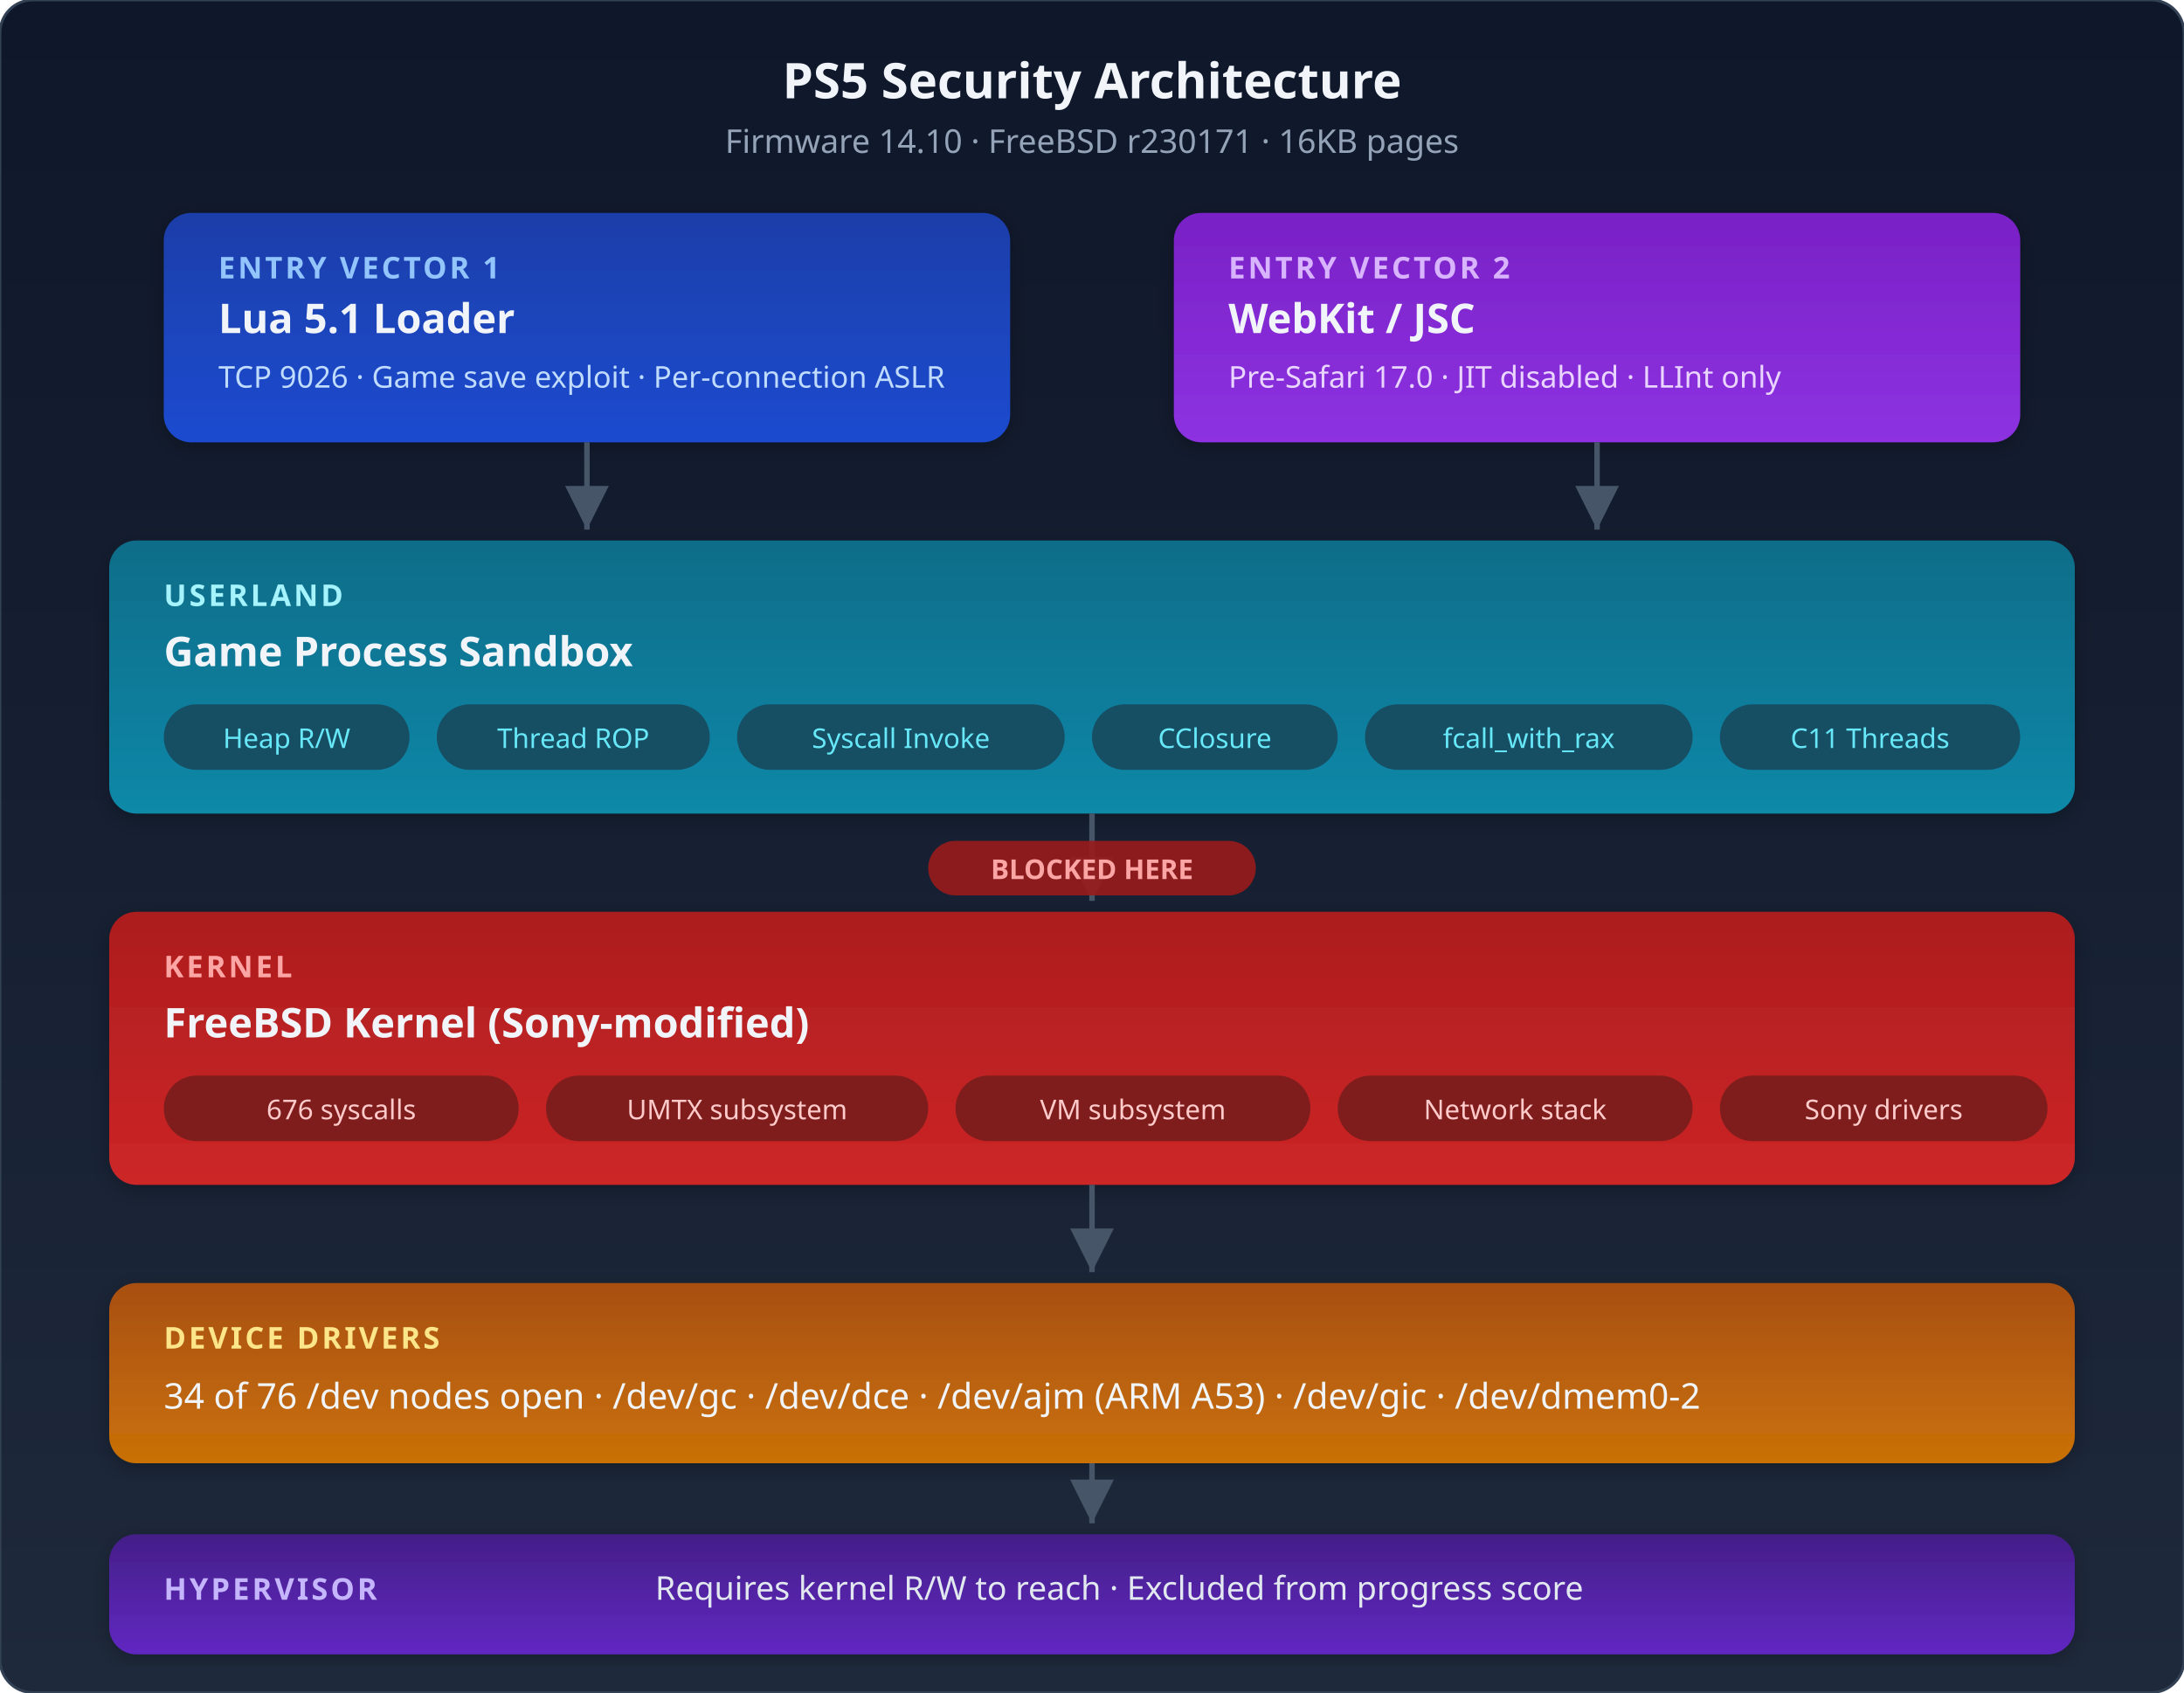
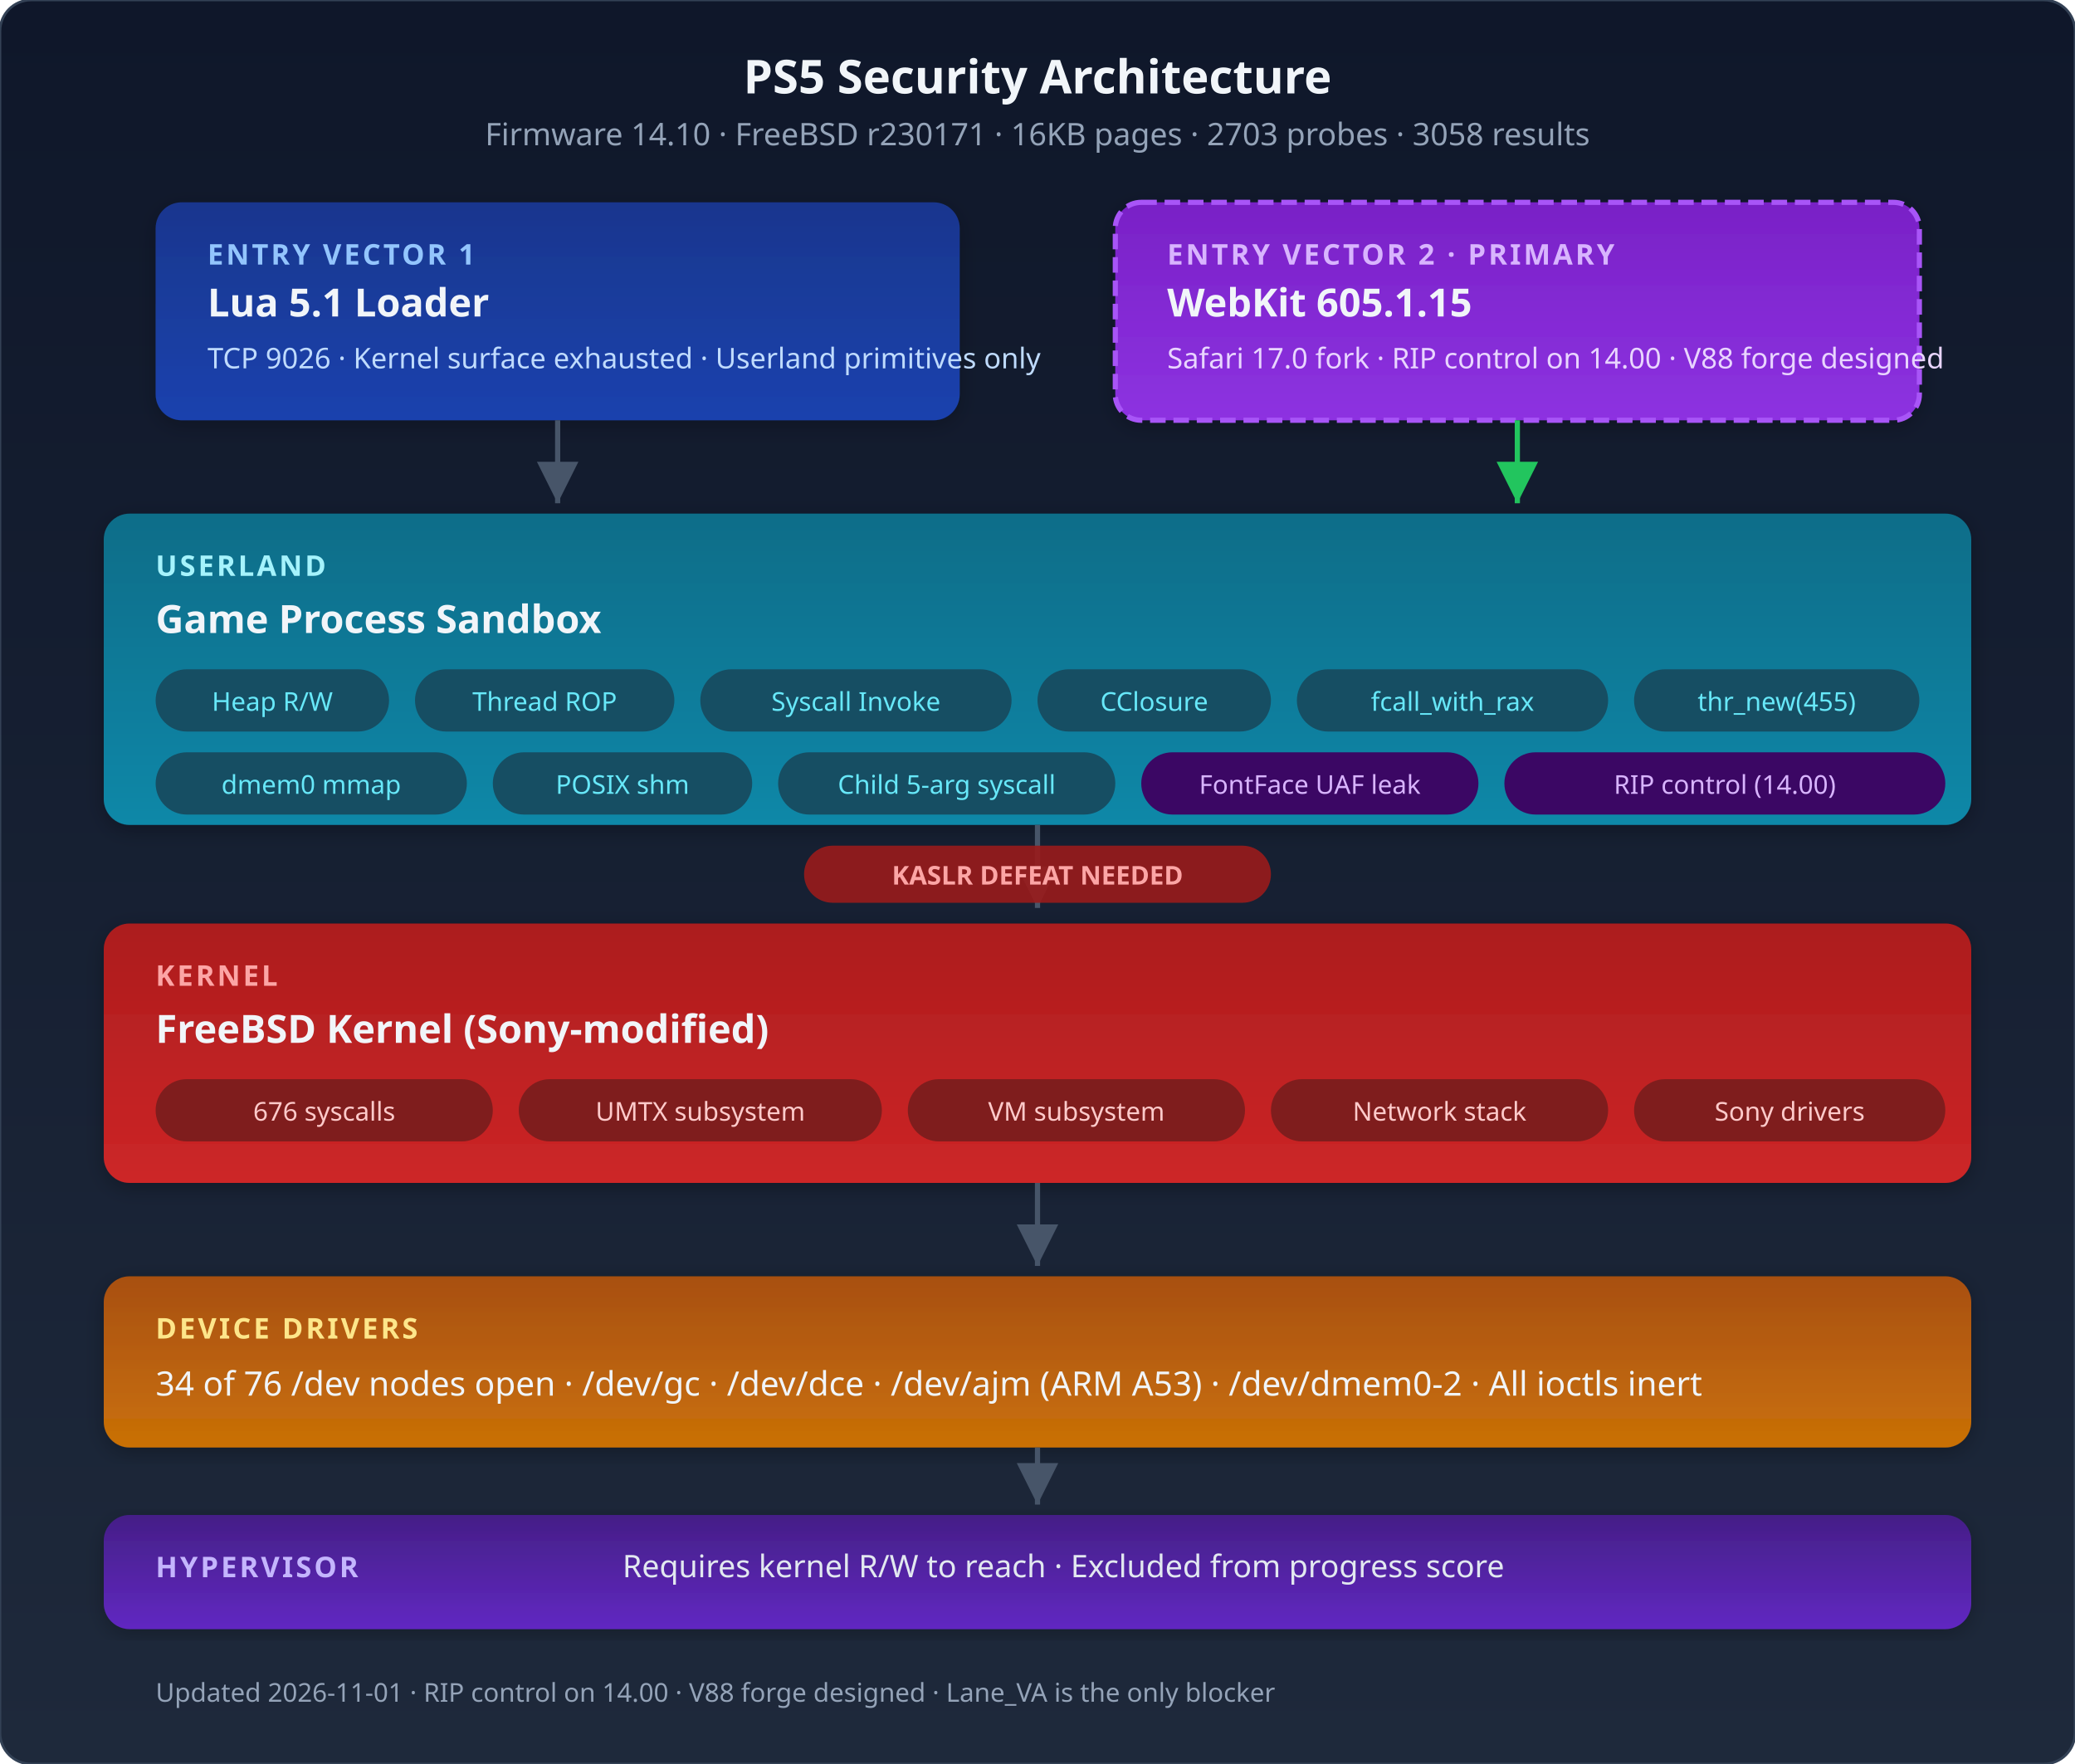
- <svg xmlns="http://www.w3.org/2000/svg" width="800" height="620" viewBox="0 0 800 620">
+ <svg xmlns="http://www.w3.org/2000/svg" width="800" height="680" viewBox="0 0 800 680">
  <defs>
    <linearGradient id="bg" x1="0" y1="0" x2="0" y2="1">
      <stop offset="0%" stop-color="#0f172a" />
      <stop offset="100%" stop-color="#1e293b" />
    </linearGradient>
    <linearGradient id="entry1" x1="0" y1="0" x2="0" y2="1">
      <stop offset="0%" stop-color="#1e40af" />
      <stop offset="100%" stop-color="#1d4ed8" />
    </linearGradient>
    <linearGradient id="entry2" x1="0" y1="0" x2="0" y2="1">
      <stop offset="0%" stop-color="#7e22ce" />
      <stop offset="100%" stop-color="#9333ea" />
    </linearGradient>
    <linearGradient id="user" x1="0" y1="0" x2="0" y2="1">
      <stop offset="0%" stop-color="#0e7490" />
      <stop offset="100%" stop-color="#0891b2" />
    </linearGradient>
    <linearGradient id="kern" x1="0" y1="0" x2="0" y2="1">
      <stop offset="0%" stop-color="#b91c1c" />
      <stop offset="100%" stop-color="#dc2626" />
    </linearGradient>
    <linearGradient id="drv" x1="0" y1="0" x2="0" y2="1">
      <stop offset="0%" stop-color="#b45309" />
      <stop offset="100%" stop-color="#d97706" />
    </linearGradient>
    <linearGradient id="hyp" x1="0" y1="0" x2="0" y2="1">
      <stop offset="0%" stop-color="#4c1d95" />
      <stop offset="100%" stop-color="#6d28d9" />
    </linearGradient>
    <filter id="shadow">
      <feDropShadow dx="0" dy="2" stdDeviation="4" flood-color="#000" flood-opacity="0.3" />
    </filter>
    <marker id="arrow" viewBox="0 0 10 10" refX="10" refY="5" markerWidth="8" markerHeight="8" orient="auto-start-reverse">
      <path d="M 0 0 L 10 5 L 0 10 z" fill="#475569" />
    </marker>
+     <marker id="arrow-green" viewBox="0 0 10 10" refX="10" refY="5" markerWidth="8" markerHeight="8" orient="auto-start-reverse">
+       <path d="M 0 0 L 10 5 L 0 10 z" fill="#22c55e" />
+     </marker>
  </defs>
-   <rect width="800" height="620" rx="12" fill="url(#bg)" stroke="#334155" stroke-width="1" />
+   <rect width="800" height="680" rx="12" fill="url(#bg)" stroke="#334155" stroke-width="1" />
  <text x="400" y="36" text-anchor="middle" font-family="'Segoe UI',system-ui,sans-serif" font-size="18" font-weight="700" fill="#f1f5f9">PS5 Security Architecture</text>
-   <text x="400" y="56" text-anchor="middle" font-family="'Segoe UI',system-ui,sans-serif" font-size="12" fill="#94a3b8">Firmware 14.10 · FreeBSD r230171 · 16KB pages</text>
-   <rect x="60" y="78" width="310" height="84" rx="10" fill="url(#entry1)" filter="url(#shadow)" opacity="0.95" />
+   <text x="400" y="56" text-anchor="middle" font-family="'Segoe UI',system-ui,sans-serif" font-size="12" fill="#94a3b8">Firmware 14.10 · FreeBSD r230171 · 16KB pages · 2703 probes · 3058 results</text>
+   <rect x="60" y="78" width="310" height="84" rx="10" fill="url(#entry1)" filter="url(#shadow)" opacity="0.75" />
  <text x="80" y="102" font-family="'Segoe UI',system-ui,sans-serif" font-size="11" font-weight="600" fill="#93c5fd" letter-spacing="1">ENTRY VECTOR 1</text>
  <text x="80" y="122" font-family="'Segoe UI',system-ui,sans-serif" font-size="15" font-weight="700" fill="#f1f5f9">Lua 5.1 Loader</text>
-   <text x="80" y="142" font-family="'Segoe UI',system-ui,sans-serif" font-size="11" fill="#bfdbfe">TCP 9026 · Game save exploit · Per-connection ASLR</text>
+   <text x="80" y="142" font-family="'Segoe UI',system-ui,sans-serif" font-size="11" fill="#bfdbfe">TCP 9026 · Kernel surface exhausted · Userland primitives only</text>
  <rect x="430" y="78" width="310" height="84" rx="10" fill="url(#entry2)" filter="url(#shadow)" opacity="0.95" />
-   <text x="450" y="102" font-family="'Segoe UI',system-ui,sans-serif" font-size="11" font-weight="600" fill="#d8b4fe" letter-spacing="1">ENTRY VECTOR 2</text>
-   <text x="450" y="122" font-family="'Segoe UI',system-ui,sans-serif" font-size="15" font-weight="700" fill="#f1f5f9">WebKit / JSC</text>
-   <text x="450" y="142" font-family="'Segoe UI',system-ui,sans-serif" font-size="11" fill="#e9d5ff">Pre-Safari 17.0 · JIT disabled · LLInt only</text>
+   <rect x="430" y="78" width="310" height="84" rx="10" fill="none" stroke="#a855f7" stroke-width="2" stroke-dasharray="6 3" />
+   <text x="450" y="102" font-family="'Segoe UI',system-ui,sans-serif" font-size="11" font-weight="600" fill="#d8b4fe" letter-spacing="1">ENTRY VECTOR 2 · PRIMARY</text>
+   <text x="450" y="122" font-family="'Segoe UI',system-ui,sans-serif" font-size="15" font-weight="700" fill="#f1f5f9">WebKit 605.1.15</text>
+   <text x="450" y="142" font-family="'Segoe UI',system-ui,sans-serif" font-size="11" fill="#e9d5ff">Safari 17.0 fork · RIP control on 14.00 · V88 forge designed</text>
  <line x1="215" y1="162" x2="215" y2="194" stroke="#475569" stroke-width="2" marker-end="url(#arrow)" />
-   <line x1="585" y1="162" x2="585" y2="194" stroke="#475569" stroke-width="2" marker-end="url(#arrow)" />
-   <rect x="40" y="198" width="720" height="100" rx="10" fill="url(#user)" filter="url(#shadow)" opacity="0.92" />
+   <line x1="585" y1="162" x2="585" y2="194" stroke="#22c55e" stroke-width="2" marker-end="url(#arrow-green)" />
+   <rect x="40" y="198" width="720" height="120" rx="10" fill="url(#user)" filter="url(#shadow)" opacity="0.92" />
  <text x="60" y="222" font-family="'Segoe UI',system-ui,sans-serif" font-size="11" font-weight="600" fill="#a5f3fc" letter-spacing="1">USERLAND</text>
  <text x="60" y="244" font-family="'Segoe UI',system-ui,sans-serif" font-size="15" font-weight="700" fill="#f1f5f9">Game Process Sandbox</text>
  <rect x="60" y="258" width="90" height="24" rx="12" fill="#164e63" />
  <text x="105" y="274" text-anchor="middle" font-family="'Segoe UI',system-ui,sans-serif" font-size="10" fill="#67e8f9">Heap R/W</text>
  <rect x="160" y="258" width="100" height="24" rx="12" fill="#164e63" />
  <text x="210" y="274" text-anchor="middle" font-family="'Segoe UI',system-ui,sans-serif" font-size="10" fill="#67e8f9">Thread ROP</text>
  <rect x="270" y="258" width="120" height="24" rx="12" fill="#164e63" />
  <text x="330" y="274" text-anchor="middle" font-family="'Segoe UI',system-ui,sans-serif" font-size="10" fill="#67e8f9">Syscall Invoke</text>
  <rect x="400" y="258" width="90" height="24" rx="12" fill="#164e63" />
  <text x="445" y="274" text-anchor="middle" font-family="'Segoe UI',system-ui,sans-serif" font-size="10" fill="#67e8f9">CClosure</text>
  <rect x="500" y="258" width="120" height="24" rx="12" fill="#164e63" />
  <text x="560" y="274" text-anchor="middle" font-family="'Segoe UI',system-ui,sans-serif" font-size="10" fill="#67e8f9">fcall_with_rax</text>
  <rect x="630" y="258" width="110" height="24" rx="12" fill="#164e63" />
-   <text x="685" y="274" text-anchor="middle" font-family="'Segoe UI',system-ui,sans-serif" font-size="10" fill="#67e8f9">C11 Threads</text>
-   <line x1="400" y1="298" x2="400" y2="330" stroke="#475569" stroke-width="2" marker-end="url(#arrow)" />
-   <rect x="340" y="308" width="120" height="20" rx="10" fill="#991b1b" opacity="0.9" />
-   <text x="400" y="322" text-anchor="middle" font-family="'Segoe UI',system-ui,sans-serif" font-size="10" font-weight="700" fill="#fca5a5">BLOCKED HERE</text>
-   <rect x="40" y="334" width="720" height="100" rx="10" fill="url(#kern)" filter="url(#shadow)" opacity="0.92" />
-   <text x="60" y="358" font-family="'Segoe UI',system-ui,sans-serif" font-size="11" font-weight="600" fill="#fca5a5" letter-spacing="1">KERNEL</text>
-   <text x="60" y="380" font-family="'Segoe UI',system-ui,sans-serif" font-size="15" font-weight="700" fill="#f1f5f9">FreeBSD Kernel (Sony-modified)</text>
-   <rect x="60" y="394" width="130" height="24" rx="12" fill="#7f1d1d" />
-   <text x="125" y="410" text-anchor="middle" font-family="'Segoe UI',system-ui,sans-serif" font-size="10" fill="#fecaca">676 syscalls</text>
-   <rect x="200" y="394" width="140" height="24" rx="12" fill="#7f1d1d" />
-   <text x="270" y="410" text-anchor="middle" font-family="'Segoe UI',system-ui,sans-serif" font-size="10" fill="#fecaca">UMTX subsystem</text>
-   <rect x="350" y="394" width="130" height="24" rx="12" fill="#7f1d1d" />
-   <text x="415" y="410" text-anchor="middle" font-family="'Segoe UI',system-ui,sans-serif" font-size="10" fill="#fecaca">VM subsystem</text>
-   <rect x="490" y="394" width="130" height="24" rx="12" fill="#7f1d1d" />
-   <text x="555" y="410" text-anchor="middle" font-family="'Segoe UI',system-ui,sans-serif" font-size="10" fill="#fecaca">Network stack</text>
-   <rect x="630" y="394" width="120" height="24" rx="12" fill="#7f1d1d" />
-   <text x="690" y="410" text-anchor="middle" font-family="'Segoe UI',system-ui,sans-serif" font-size="10" fill="#fecaca">Sony drivers</text>
-   <line x1="400" y1="434" x2="400" y2="466" stroke="#475569" stroke-width="2" marker-end="url(#arrow)" />
-   <rect x="40" y="470" width="720" height="66" rx="10" fill="url(#drv)" filter="url(#shadow)" opacity="0.92" />
-   <text x="60" y="494" font-family="'Segoe UI',system-ui,sans-serif" font-size="11" font-weight="600" fill="#fde68a" letter-spacing="1">DEVICE DRIVERS</text>
-   <text x="60" y="516" font-family="'Segoe UI',system-ui,sans-serif" font-size="13" fill="#f1f5f9">34 of 76 /dev nodes open · /dev/gc · /dev/dce · /dev/ajm (ARM A53) · /dev/gic · /dev/dmem0-2</text>
-   <line x1="400" y1="536" x2="400" y2="558" stroke="#475569" stroke-width="2" marker-end="url(#arrow)" />
-   <rect x="40" y="562" width="720" height="44" rx="10" fill="url(#hyp)" filter="url(#shadow)" opacity="0.85" />
-   <text x="60" y="586" font-family="'Segoe UI',system-ui,sans-serif" font-size="11" font-weight="600" fill="#c4b5fd" letter-spacing="1">HYPERVISOR</text>
-   <text x="240" y="586" font-family="'Segoe UI',system-ui,sans-serif" font-size="12" fill="#e2e8f0">Requires kernel R/W to reach · Excluded from progress score</text>
+   <text x="685" y="274" text-anchor="middle" font-family="'Segoe UI',system-ui,sans-serif" font-size="10" fill="#67e8f9">thr_new(455)</text>
+   <rect x="60" y="290" width="120" height="24" rx="12" fill="#164e63" />
+   <text x="120" y="306" text-anchor="middle" font-family="'Segoe UI',system-ui,sans-serif" font-size="10" fill="#67e8f9">dmem0 mmap</text>
+   <rect x="190" y="290" width="100" height="24" rx="12" fill="#164e63" />
+   <text x="240" y="306" text-anchor="middle" font-family="'Segoe UI',system-ui,sans-serif" font-size="10" fill="#67e8f9">POSIX shm</text>
+   <rect x="300" y="290" width="130" height="24" rx="12" fill="#164e63" />
+   <text x="365" y="306" text-anchor="middle" font-family="'Segoe UI',system-ui,sans-serif" font-size="10" fill="#67e8f9">Child 5-arg syscall</text>
+   <rect x="440" y="290" width="130" height="24" rx="12" fill="#3b0764" />
+   <text x="505" y="306" text-anchor="middle" font-family="'Segoe UI',system-ui,sans-serif" font-size="10" fill="#d8b4fe">FontFace UAF leak</text>
+   <rect x="580" y="290" width="170" height="24" rx="12" fill="#3b0764" />
+   <text x="665" y="306" text-anchor="middle" font-family="'Segoe UI',system-ui,sans-serif" font-size="10" fill="#d8b4fe">RIP control (14.00)</text>
+   <line x1="400" y1="318" x2="400" y2="350" stroke="#475569" stroke-width="2" marker-end="url(#arrow)" />
+   <rect x="310" y="326" width="180" height="22" rx="11" fill="#991b1b" opacity="0.9" />
+   <text x="400" y="341" text-anchor="middle" font-family="'Segoe UI',system-ui,sans-serif" font-size="10" font-weight="700" fill="#fca5a5">KASLR DEFEAT NEEDED</text>
+   <rect x="40" y="356" width="720" height="100" rx="10" fill="url(#kern)" filter="url(#shadow)" opacity="0.92" />
+   <text x="60" y="380" font-family="'Segoe UI',system-ui,sans-serif" font-size="11" font-weight="600" fill="#fca5a5" letter-spacing="1">KERNEL</text>
+   <text x="60" y="402" font-family="'Segoe UI',system-ui,sans-serif" font-size="15" font-weight="700" fill="#f1f5f9">FreeBSD Kernel (Sony-modified)</text>
+   <rect x="60" y="416" width="130" height="24" rx="12" fill="#7f1d1d" />
+   <text x="125" y="432" text-anchor="middle" font-family="'Segoe UI',system-ui,sans-serif" font-size="10" fill="#fecaca">676 syscalls</text>
+   <rect x="200" y="416" width="140" height="24" rx="12" fill="#7f1d1d" />
+   <text x="270" y="432" text-anchor="middle" font-family="'Segoe UI',system-ui,sans-serif" font-size="10" fill="#fecaca">UMTX subsystem</text>
+   <rect x="350" y="416" width="130" height="24" rx="12" fill="#7f1d1d" />
+   <text x="415" y="432" text-anchor="middle" font-family="'Segoe UI',system-ui,sans-serif" font-size="10" fill="#fecaca">VM subsystem</text>
+   <rect x="490" y="416" width="130" height="24" rx="12" fill="#7f1d1d" />
+   <text x="555" y="432" text-anchor="middle" font-family="'Segoe UI',system-ui,sans-serif" font-size="10" fill="#fecaca">Network stack</text>
+   <rect x="630" y="416" width="120" height="24" rx="12" fill="#7f1d1d" />
+   <text x="690" y="432" text-anchor="middle" font-family="'Segoe UI',system-ui,sans-serif" font-size="10" fill="#fecaca">Sony drivers</text>
+   <line x1="400" y1="456" x2="400" y2="488" stroke="#475569" stroke-width="2" marker-end="url(#arrow)" />
+   <rect x="40" y="492" width="720" height="66" rx="10" fill="url(#drv)" filter="url(#shadow)" opacity="0.92" />
+   <text x="60" y="516" font-family="'Segoe UI',system-ui,sans-serif" font-size="11" font-weight="600" fill="#fde68a" letter-spacing="1">DEVICE DRIVERS</text>
+   <text x="60" y="538" font-family="'Segoe UI',system-ui,sans-serif" font-size="13" fill="#f1f5f9">34 of 76 /dev nodes open · /dev/gc · /dev/dce · /dev/ajm (ARM A53) · /dev/dmem0-2 · All ioctls inert</text>
+   <line x1="400" y1="558" x2="400" y2="580" stroke="#475569" stroke-width="2" marker-end="url(#arrow)" />
+   <rect x="40" y="584" width="720" height="44" rx="10" fill="url(#hyp)" filter="url(#shadow)" opacity="0.85" />
+   <text x="60" y="608" font-family="'Segoe UI',system-ui,sans-serif" font-size="11" font-weight="600" fill="#c4b5fd" letter-spacing="1">HYPERVISOR</text>
+   <text x="240" y="608" font-family="'Segoe UI',system-ui,sans-serif" font-size="12" fill="#e2e8f0">Requires kernel R/W to reach · Excluded from progress score</text>
+   <text x="60" y="656" font-family="'Segoe UI',system-ui,sans-serif" font-size="10" fill="#94a3b8">Updated 2026-11-01 · RIP control on 14.00 · V88 forge designed · Lane_VA is the only blocker</text>
</svg>
